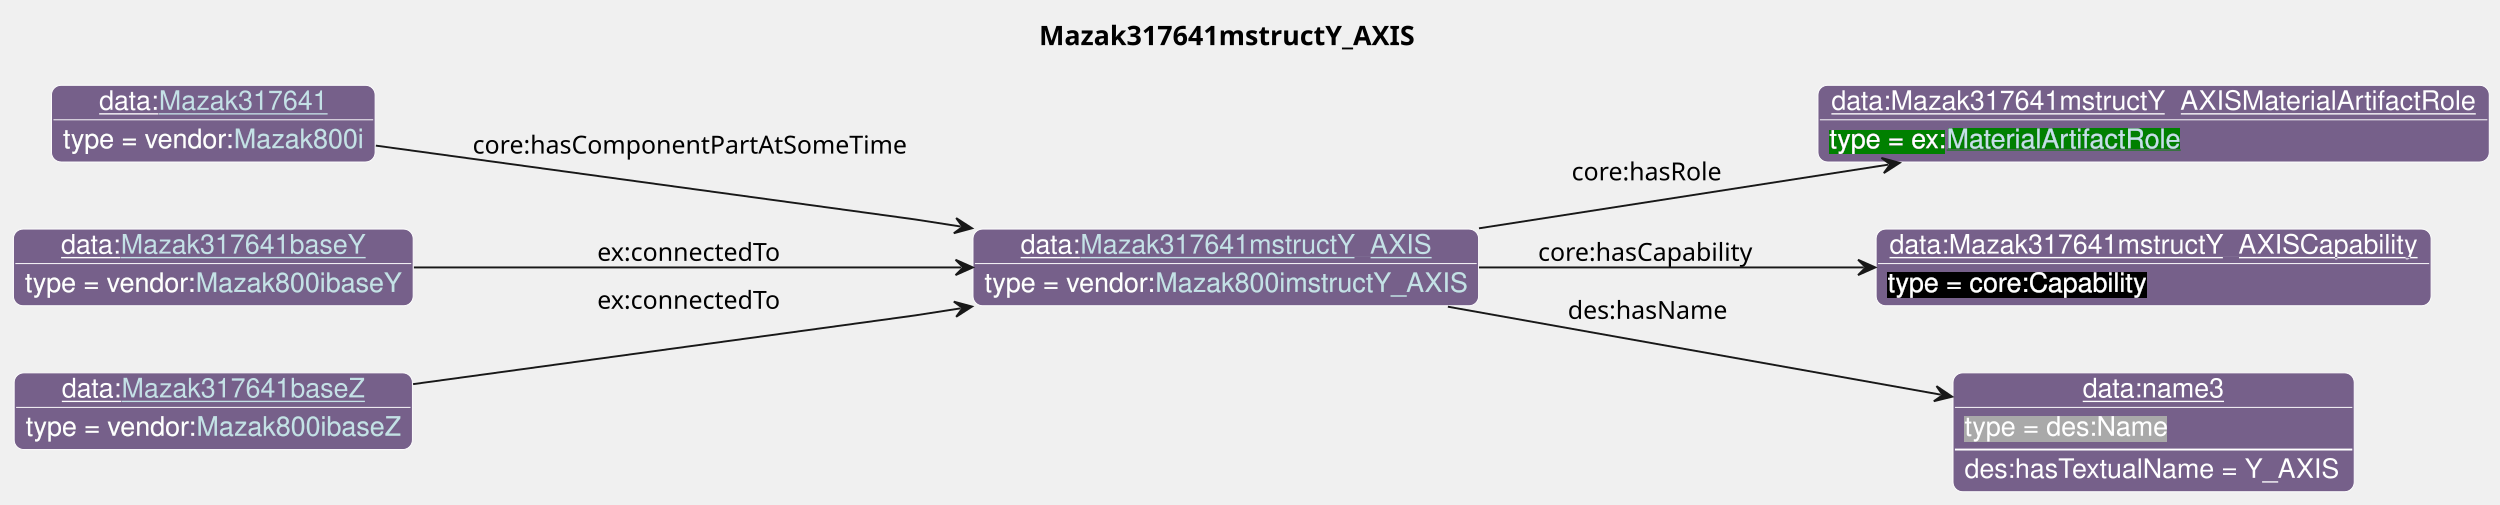
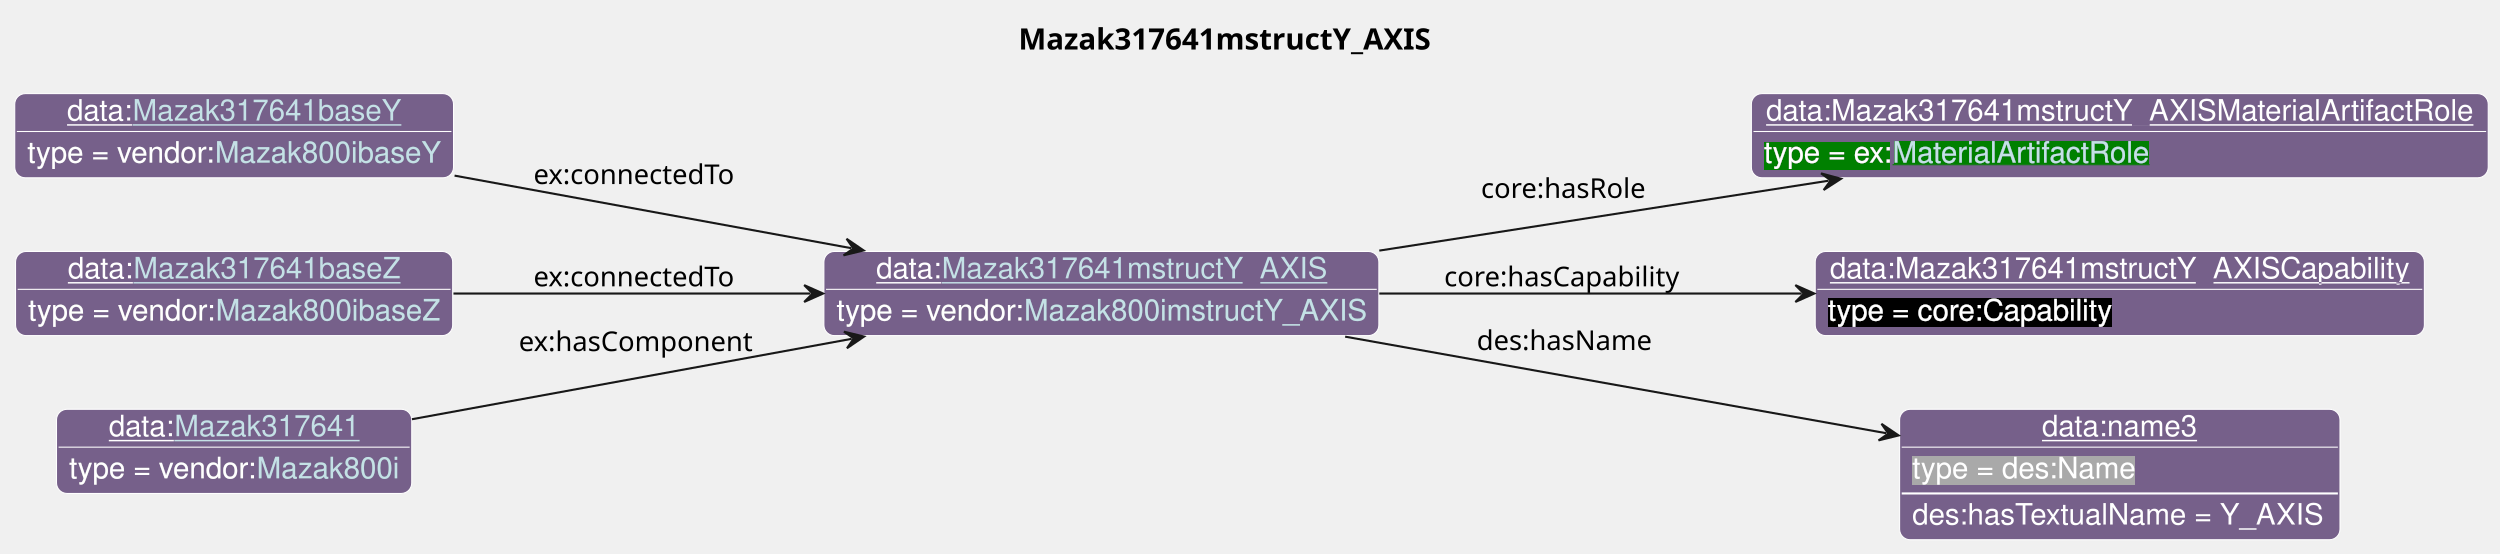
- <svg xmlns="http://www.w3.org/2000/svg" xmlns:xlink="http://www.w3.org/1999/xlink" contentStyleType="text/css" data-diagram-type="CLASS" height="263px" preserveAspectRatio="none" style="width:1304px;height:263px;background:#FFFFFF;" version="1.1" viewBox="0 0 1304 263" width="1304px" zoomAndPan="magnify">
+ <svg xmlns="http://www.w3.org/2000/svg" xmlns:xlink="http://www.w3.org/1999/xlink" contentStyleType="text/css" data-diagram-type="CLASS" height="263px" preserveAspectRatio="none" style="width:1188px;height:263px;background:#FFFFFF;" version="1.1" viewBox="0 0 1188 263" width="1188px" zoomAndPan="magnify">
  <defs>
-     <filter height="1" id="bplk0cc1f1g8n0" width="1" x="0" y="0">
+     <filter height="1" id="bbi8aoqeygcxy0" width="1" x="0" y="0">
      <feFlood flood-color="#76608A" result="flood" />
      <feComposite in="SourceGraphic" in2="flood" operator="over" />
    </filter>
-     <filter height="1" id="bplk0cc1f1g8n1" width="1" x="0" y="0">
+     <filter height="1" id="bbi8aoqeygcxy1" width="1" x="0" y="0">
      <feFlood flood-color="#008000" result="flood" />
      <feComposite in="SourceGraphic" in2="flood" operator="over" />
    </filter>
-     <filter height="1" id="bplk0cc1f1g8n2" width="1" x="0" y="0">
+     <filter height="1" id="bbi8aoqeygcxy2" width="1" x="0" y="0">
      <feFlood flood-color="#000000" result="flood" />
      <feComposite in="SourceGraphic" in2="flood" operator="over" />
    </filter>
-     <filter height="1" id="bplk0cc1f1g8n3" width="1" x="0" y="0">
+     <filter height="1" id="bbi8aoqeygcxy3" width="1" x="0" y="0">
      <feFlood flood-color="#A9A9A9" result="flood" />
      <feComposite in="SourceGraphic" in2="flood" operator="over" />
    </filter>
  </defs>
  <g>
    <g class="title" data-source-line="13">
-       <text fill="#000000" font-family="sans-serif" font-size="14" font-weight="bold" lengthAdjust="spacing" textLength="206.459" x="541.974" y="23.535">Mazak317641mstructY_AXIS</text>
+       <text fill="#000000" font-family="sans-serif" font-size="14" font-weight="bold" lengthAdjust="spacing" textLength="206.459" x="483.974" y="23.535">Mazak317641mstructY_AXIS</text>
    </g>
    <g class="entity" data-entity="o0" data-source-line="131" data-uid="ent0002" id="entity_o0">
-       <rect fill="#76608A" height="40" rx="5" ry="5" style="stroke:#FFFFFF;stroke-width:0.5;" width="263.733" x="507.51" y="119.488" />
-       <text fill="#FFFFFF" font-family="Helvetica" font-size="14" lengthAdjust="spacing" text-decoration="underline" textLength="31.138" x="532.374" y="132.269">data:</text>
+       <rect fill="#76608A" height="40" rx="5" ry="5" style="stroke:#FFFFFF;stroke-width:0.5;" width="263.733" x="391.51" y="119.488" />
+       <text fill="#FFFFFF" font-family="Helvetica" font-size="14" lengthAdjust="spacing" text-decoration="underline" textLength="31.138" x="416.374" y="132.269">data:</text>
      <a href="./Mazak317641mstructY_AXIS.html" target="_top" title="./Mazak317641mstructY_AXIS.html" xlink:actuate="onRequest" xlink:href="./Mazak317641mstructY_AXIS.html" xlink:show="new" xlink:title="./Mazak317641mstructY_AXIS.html" xlink:type="simple">
-         <text fill="#C4E1E6" font-family="Helvetica" font-size="14" lengthAdjust="spacing" text-decoration="underline" textLength="182.868" x="563.511" y="132.269">Mazak317641mstructY_AXIS</text>
+         <text fill="#C4E1E6" font-family="Helvetica" font-size="14" lengthAdjust="spacing" text-decoration="underline" textLength="182.868" x="447.512" y="132.269">Mazak317641mstructY_AXIS</text>
      </a>
-       <line style="stroke:#FFFFFF;stroke-width:0.5;" x1="508.51" x2="770.243" y1="137.488" y2="137.488" />
-       <text fill="#FFFFFF" filter="url(#bplk0cc1f1g8n0)" font-family="Helvetica" font-size="14" lengthAdjust="spacing" textLength="89.113" x="513.51" y="152.269">type = vendor:</text>
+       <line style="stroke:#FFFFFF;stroke-width:0.5;" x1="392.51" x2="654.243" y1="137.488" y2="137.488" />
+       <text fill="#FFFFFF" filter="url(#bbi8aoqeygcxy0)" font-family="Helvetica" font-size="14" lengthAdjust="spacing" textLength="89.113" x="397.51" y="152.269">type = vendor:</text>
      <a href="../Mazak.html#Mazak800imstructY_AXIS" target="_top" title="../Mazak.html#Mazak800imstructY_AXIS" xlink:actuate="onRequest" xlink:href="../Mazak.html#Mazak800imstructY_AXIS" xlink:show="new" xlink:title="../Mazak.html#Mazak800imstructY_AXIS" xlink:type="simple">
-         <text fill="#C4E1E6" filter="url(#bplk0cc1f1g8n0)" font-family="Helvetica" font-size="14" lengthAdjust="spacing" textLength="162.62" x="602.623" y="152.269">Mazak800imstructY_AXIS</text>
-         <line style="stroke:#76608A;stroke-width:0.5;" x1="602.623" x2="765.243" y1="153.269" y2="153.269" />
+         <text fill="#C4E1E6" filter="url(#bbi8aoqeygcxy0)" font-family="Helvetica" font-size="14" lengthAdjust="spacing" textLength="162.62" x="486.623" y="152.269">Mazak800imstructY_AXIS</text>
+         <line style="stroke:#76608A;stroke-width:0.5;" x1="486.623" x2="649.243" y1="153.269" y2="153.269" />
      </a>
    </g>
    <g class="entity" data-entity="o1" data-source-line="131" data-uid="ent0003" id="entity_o1">
-       <rect fill="#76608A" height="40" rx="5" ry="5" style="stroke:#FFFFFF;stroke-width:0.5;" width="350.157" x="948.25" y="44.488" />
-       <text fill="#FFFFFF" font-family="Helvetica" font-size="14" lengthAdjust="spacing" text-decoration="underline" textLength="336.157" x="955.25" y="57.269">data:Mazak317641mstructY_AXISMaterialArtifactRole</text>
-       <line style="stroke:#FFFFFF;stroke-width:0.5;" x1="949.25" x2="1297.407" y1="62.488" y2="62.488" />
-       <text fill="#FFFFFF" filter="url(#bplk0cc1f1g8n1)" font-family="Helvetica" font-size="14" lengthAdjust="spacing" textLength="61.093" x="954.25" y="77.269">type = ex:</text>
+       <rect fill="#76608A" height="40" rx="5" ry="5" style="stroke:#FFFFFF;stroke-width:0.5;" width="350.157" x="832.25" y="44.488" />
+       <text fill="#FFFFFF" font-family="Helvetica" font-size="14" lengthAdjust="spacing" text-decoration="underline" textLength="336.157" x="839.25" y="57.269">data:Mazak317641mstructY_AXISMaterialArtifactRole</text>
+       <line style="stroke:#FFFFFF;stroke-width:0.5;" x1="833.25" x2="1181.407" y1="62.488" y2="62.488" />
+       <text fill="#FFFFFF" filter="url(#bbi8aoqeygcxy1)" font-family="Helvetica" font-size="14" lengthAdjust="spacing" textLength="61.093" x="838.25" y="77.269">type = ex:</text>
      <a href="../Example.html#MaterialArtifactRole" target="_top" title="../Example.html#MaterialArtifactRole" xlink:actuate="onRequest" xlink:href="../Example.html#MaterialArtifactRole" xlink:show="new" xlink:title="../Example.html#MaterialArtifactRole" xlink:type="simple">
-         <text fill="#C4E1E6" filter="url(#bplk0cc1f1g8n1)" font-family="Helvetica" font-size="14" lengthAdjust="spacing" textLength="122.151" x="1015.343" y="77.269">MaterialArtifactRole</text>
-         <line style="stroke:#008000;stroke-width:0.5;" x1="1015.343" x2="1137.494" y1="78.269" y2="78.269" />
+         <text fill="#C4E1E6" filter="url(#bbi8aoqeygcxy1)" font-family="Helvetica" font-size="14" lengthAdjust="spacing" textLength="122.151" x="899.343" y="77.269">MaterialArtifactRole</text>
+         <line style="stroke:#008000;stroke-width:0.5;" x1="899.343" x2="1021.494" y1="78.269" y2="78.269" />
      </a>
    </g>
    <g class="entity" data-entity="o2" data-source-line="131" data-uid="ent0004" id="entity_o2">
-       <rect fill="#76608A" height="40" rx="5" ry="5" style="stroke:#FFFFFF;stroke-width:0.5;" width="289.481" x="978.58" y="119.488" />
-       <text fill="#FFFFFF" font-family="Helvetica" font-size="14" lengthAdjust="spacing" text-decoration="underline" textLength="275.481" x="985.58" y="132.269">data:Mazak317641mstructY_AXISCapability</text>
-       <line style="stroke:#FFFFFF;stroke-width:0.5;" x1="979.58" x2="1267.061" y1="137.488" y2="137.488" />
-       <text fill="#FFFFFF" filter="url(#bplk0cc1f1g8n2)" font-family="Helvetica" font-size="14" lengthAdjust="spacing" textLength="135.017" x="984.58" y="152.269">type = core:Capability</text>
+       <rect fill="#76608A" height="40" rx="5" ry="5" style="stroke:#FFFFFF;stroke-width:0.5;" width="289.481" x="862.58" y="119.488" />
+       <text fill="#FFFFFF" font-family="Helvetica" font-size="14" lengthAdjust="spacing" text-decoration="underline" textLength="275.481" x="869.58" y="132.269">data:Mazak317641mstructY_AXISCapability</text>
+       <line style="stroke:#FFFFFF;stroke-width:0.5;" x1="863.58" x2="1151.061" y1="137.488" y2="137.488" />
+       <text fill="#FFFFFF" filter="url(#bbi8aoqeygcxy2)" font-family="Helvetica" font-size="14" lengthAdjust="spacing" textLength="135.017" x="868.58" y="152.269">type = core:Capability</text>
    </g>
    <g class="entity" data-entity="o3" data-source-line="131" data-uid="ent0005" id="entity_o3">
-       <rect fill="#76608A" height="62" rx="5" ry="5" style="stroke:#FFFFFF;stroke-width:0.5;" width="209.272" x="1018.69" y="194.488" />
-       <text fill="#FFFFFF" font-family="Helvetica" font-size="14" lengthAdjust="spacing" text-decoration="underline" textLength="73.944" x="1086.354" y="207.269">data:name3</text>
-       <line style="stroke:#FFFFFF;stroke-width:0.5;" x1="1019.69" x2="1226.961" y1="212.488" y2="212.488" />
-       <text fill="#FFFFFF" filter="url(#bplk0cc1f1g8n3)" font-family="Helvetica" font-size="14" lengthAdjust="spacing" textLength="106.224" x="1024.69" y="227.269">type = des:Name</text>
-       <line style="stroke:#FFFFFF;stroke-width:1;" x1="1019.69" x2="1226.961" y1="234.488" y2="234.488" />
-       <text fill="#FFFFFF" font-family="Helvetica" font-size="14" lengthAdjust="spacing" textLength="197.272" x="1024.69" y="249.269">des:hasTextualName = Y_AXIS</text>
+       <rect fill="#76608A" height="62" rx="5" ry="5" style="stroke:#FFFFFF;stroke-width:0.5;" width="209.272" x="902.69" y="194.488" />
+       <text fill="#FFFFFF" font-family="Helvetica" font-size="14" lengthAdjust="spacing" text-decoration="underline" textLength="73.944" x="970.354" y="207.269">data:name3</text>
+       <line style="stroke:#FFFFFF;stroke-width:0.5;" x1="903.69" x2="1110.961" y1="212.488" y2="212.488" />
+       <text fill="#FFFFFF" filter="url(#bbi8aoqeygcxy3)" font-family="Helvetica" font-size="14" lengthAdjust="spacing" textLength="106.224" x="908.69" y="227.269">type = des:Name</text>
+       <line style="stroke:#FFFFFF;stroke-width:1;" x1="903.69" x2="1110.961" y1="234.488" y2="234.488" />
+       <text fill="#FFFFFF" font-family="Helvetica" font-size="14" lengthAdjust="spacing" textLength="197.272" x="908.69" y="249.269">des:hasTextualName = Y_AXIS</text>
    </g>
    <g class="entity" data-entity="o4" data-source-line="131" data-uid="ent0006" id="entity_o4">
-       <rect fill="#76608A" height="40" rx="5" ry="5" style="stroke:#FFFFFF;stroke-width:0.5;" width="168.816" x="26.85" y="44.488" />
-       <text fill="#FFFFFF" font-family="Helvetica" font-size="14" lengthAdjust="spacing" text-decoration="underline" textLength="31.138" x="51.714" y="57.269">data:</text>
-       <a href="./Mazak317641.html" target="_top" title="./Mazak317641.html" xlink:actuate="onRequest" xlink:href="./Mazak317641.html" xlink:show="new" xlink:title="./Mazak317641.html" xlink:type="simple">
-         <text fill="#C4E1E6" font-family="Helvetica" font-size="14" lengthAdjust="spacing" text-decoration="underline" textLength="87.951" x="82.852" y="57.269">Mazak317641</text>
+       <rect fill="#76608A" height="40" rx="5" ry="5" style="stroke:#FFFFFF;stroke-width:0.5;" width="208.513" x="7" y="44.488" />
+       <text fill="#FFFFFF" font-family="Helvetica" font-size="14" lengthAdjust="spacing" text-decoration="underline" textLength="31.138" x="31.864" y="57.269">data:</text>
+       <a href="./Mazak317641baseY.html" target="_top" title="./Mazak317641baseY.html" xlink:actuate="onRequest" xlink:href="./Mazak317641baseY.html" xlink:show="new" xlink:title="./Mazak317641baseY.html" xlink:type="simple">
+         <text fill="#C4E1E6" font-family="Helvetica" font-size="14" lengthAdjust="spacing" text-decoration="underline" textLength="127.647" x="63.002" y="57.269">Mazak317641baseY</text>
      </a>
-       <line style="stroke:#FFFFFF;stroke-width:0.5;" x1="27.85" x2="194.666" y1="62.488" y2="62.488" />
-       <text fill="#FFFFFF" filter="url(#bplk0cc1f1g8n0)" font-family="Helvetica" font-size="14" lengthAdjust="spacing" textLength="89.113" x="32.85" y="77.269">type = vendor:</text>
-       <a href="../Mazak.html#Mazak800i" target="_top" title="../Mazak.html#Mazak800i" xlink:actuate="onRequest" xlink:href="../Mazak.html#Mazak800i" xlink:show="new" xlink:title="../Mazak.html#Mazak800i" xlink:type="simple">
-         <text fill="#C4E1E6" filter="url(#bplk0cc1f1g8n0)" font-family="Helvetica" font-size="14" lengthAdjust="spacing" textLength="67.703" x="121.963" y="77.269">Mazak800i</text>
-         <line style="stroke:#76608A;stroke-width:0.5;" x1="121.963" x2="189.666" y1="78.269" y2="78.269" />
+       <line style="stroke:#FFFFFF;stroke-width:0.5;" x1="8" x2="214.513" y1="62.488" y2="62.488" />
+       <text fill="#FFFFFF" filter="url(#bbi8aoqeygcxy0)" font-family="Helvetica" font-size="14" lengthAdjust="spacing" textLength="89.113" x="13" y="77.269">type = vendor:</text>
+       <a href="../Mazak.html#Mazak800ibaseY" target="_top" title="../Mazak.html#Mazak800ibaseY" xlink:actuate="onRequest" xlink:href="../Mazak.html#Mazak800ibaseY" xlink:show="new" xlink:title="../Mazak.html#Mazak800ibaseY" xlink:type="simple">
+         <text fill="#C4E1E6" filter="url(#bbi8aoqeygcxy0)" font-family="Helvetica" font-size="14" lengthAdjust="spacing" textLength="107.399" x="102.113" y="77.269">Mazak800ibaseY</text>
+         <line style="stroke:#76608A;stroke-width:0.5;" x1="102.113" x2="209.513" y1="78.269" y2="78.269" />
      </a>
    </g>
    <g class="entity" data-entity="o5" data-source-line="131" data-uid="ent0007" id="entity_o5">
-       <rect fill="#76608A" height="40" rx="5" ry="5" style="stroke:#FFFFFF;stroke-width:0.5;" width="208.513" x="7" y="119.488" />
-       <text fill="#FFFFFF" font-family="Helvetica" font-size="14" lengthAdjust="spacing" text-decoration="underline" textLength="31.138" x="31.864" y="132.269">data:</text>
-       <a href="./Mazak317641baseY.html" target="_top" title="./Mazak317641baseY.html" xlink:actuate="onRequest" xlink:href="./Mazak317641baseY.html" xlink:show="new" xlink:title="./Mazak317641baseY.html" xlink:type="simple">
-         <text fill="#C4E1E6" font-family="Helvetica" font-size="14" lengthAdjust="spacing" text-decoration="underline" textLength="127.647" x="63.002" y="132.269">Mazak317641baseY</text>
+       <rect fill="#76608A" height="40" rx="5" ry="5" style="stroke:#FFFFFF;stroke-width:0.5;" width="207.727" x="7.39" y="119.488" />
+       <text fill="#FFFFFF" font-family="Helvetica" font-size="14" lengthAdjust="spacing" text-decoration="underline" textLength="31.138" x="32.254" y="132.269">data:</text>
+       <a href="./Mazak317641baseZ.html" target="_top" title="./Mazak317641baseZ.html" xlink:actuate="onRequest" xlink:href="./Mazak317641baseZ.html" xlink:show="new" xlink:title="./Mazak317641baseZ.html" xlink:type="simple">
+         <text fill="#C4E1E6" font-family="Helvetica" font-size="14" lengthAdjust="spacing" text-decoration="underline" textLength="126.861" x="63.392" y="132.269">Mazak317641baseZ</text>
      </a>
-       <line style="stroke:#FFFFFF;stroke-width:0.5;" x1="8" x2="214.513" y1="137.488" y2="137.488" />
-       <text fill="#FFFFFF" filter="url(#bplk0cc1f1g8n0)" font-family="Helvetica" font-size="14" lengthAdjust="spacing" textLength="89.113" x="13" y="152.269">type = vendor:</text>
-       <a href="../Mazak.html#Mazak800ibaseY" target="_top" title="../Mazak.html#Mazak800ibaseY" xlink:actuate="onRequest" xlink:href="../Mazak.html#Mazak800ibaseY" xlink:show="new" xlink:title="../Mazak.html#Mazak800ibaseY" xlink:type="simple">
-         <text fill="#C4E1E6" filter="url(#bplk0cc1f1g8n0)" font-family="Helvetica" font-size="14" lengthAdjust="spacing" textLength="107.399" x="102.113" y="152.269">Mazak800ibaseY</text>
-         <line style="stroke:#76608A;stroke-width:0.5;" x1="102.113" x2="209.513" y1="153.269" y2="153.269" />
+       <line style="stroke:#FFFFFF;stroke-width:0.5;" x1="8.39" x2="214.117" y1="137.488" y2="137.488" />
+       <text fill="#FFFFFF" filter="url(#bbi8aoqeygcxy0)" font-family="Helvetica" font-size="14" lengthAdjust="spacing" textLength="89.113" x="13.39" y="152.269">type = vendor:</text>
+       <a href="../Mazak.html#Mazak800ibaseZ" target="_top" title="../Mazak.html#Mazak800ibaseZ" xlink:actuate="onRequest" xlink:href="../Mazak.html#Mazak800ibaseZ" xlink:show="new" xlink:title="../Mazak.html#Mazak800ibaseZ" xlink:type="simple">
+         <text fill="#C4E1E6" filter="url(#bbi8aoqeygcxy0)" font-family="Helvetica" font-size="14" lengthAdjust="spacing" textLength="106.613" x="102.503" y="152.269">Mazak800ibaseZ</text>
+         <line style="stroke:#76608A;stroke-width:0.5;" x1="102.503" x2="209.117" y1="153.269" y2="153.269" />
      </a>
    </g>
    <g class="entity" data-entity="o6" data-source-line="131" data-uid="ent0008" id="entity_o6">
-       <rect fill="#76608A" height="40" rx="5" ry="5" style="stroke:#FFFFFF;stroke-width:0.5;" width="207.727" x="7.39" y="194.488" />
-       <text fill="#FFFFFF" font-family="Helvetica" font-size="14" lengthAdjust="spacing" text-decoration="underline" textLength="31.138" x="32.254" y="207.269">data:</text>
-       <a href="./Mazak317641baseZ.html" target="_top" title="./Mazak317641baseZ.html" xlink:actuate="onRequest" xlink:href="./Mazak317641baseZ.html" xlink:show="new" xlink:title="./Mazak317641baseZ.html" xlink:type="simple">
-         <text fill="#C4E1E6" font-family="Helvetica" font-size="14" lengthAdjust="spacing" text-decoration="underline" textLength="126.861" x="63.392" y="207.269">Mazak317641baseZ</text>
+       <rect fill="#76608A" height="40" rx="5" ry="5" style="stroke:#FFFFFF;stroke-width:0.5;" width="168.816" x="26.85" y="194.488" />
+       <text fill="#FFFFFF" font-family="Helvetica" font-size="14" lengthAdjust="spacing" text-decoration="underline" textLength="31.138" x="51.714" y="207.269">data:</text>
+       <a href="./Mazak317641.html" target="_top" title="./Mazak317641.html" xlink:actuate="onRequest" xlink:href="./Mazak317641.html" xlink:show="new" xlink:title="./Mazak317641.html" xlink:type="simple">
+         <text fill="#C4E1E6" font-family="Helvetica" font-size="14" lengthAdjust="spacing" text-decoration="underline" textLength="87.951" x="82.852" y="207.269">Mazak317641</text>
      </a>
-       <line style="stroke:#FFFFFF;stroke-width:0.5;" x1="8.39" x2="214.117" y1="212.488" y2="212.488" />
-       <text fill="#FFFFFF" filter="url(#bplk0cc1f1g8n0)" font-family="Helvetica" font-size="14" lengthAdjust="spacing" textLength="89.113" x="13.39" y="227.269">type = vendor:</text>
-       <a href="../Mazak.html#Mazak800ibaseZ" target="_top" title="../Mazak.html#Mazak800ibaseZ" xlink:actuate="onRequest" xlink:href="../Mazak.html#Mazak800ibaseZ" xlink:show="new" xlink:title="../Mazak.html#Mazak800ibaseZ" xlink:type="simple">
-         <text fill="#C4E1E6" filter="url(#bplk0cc1f1g8n0)" font-family="Helvetica" font-size="14" lengthAdjust="spacing" textLength="106.613" x="102.503" y="227.269">Mazak800ibaseZ</text>
-         <line style="stroke:#76608A;stroke-width:0.5;" x1="102.503" x2="209.117" y1="228.269" y2="228.269" />
+       <line style="stroke:#FFFFFF;stroke-width:0.5;" x1="27.85" x2="194.666" y1="212.488" y2="212.488" />
+       <text fill="#FFFFFF" filter="url(#bbi8aoqeygcxy0)" font-family="Helvetica" font-size="14" lengthAdjust="spacing" textLength="89.113" x="32.85" y="227.269">type = vendor:</text>
+       <a href="../Mazak.html#Mazak800i" target="_top" title="../Mazak.html#Mazak800i" xlink:actuate="onRequest" xlink:href="../Mazak.html#Mazak800i" xlink:show="new" xlink:title="../Mazak.html#Mazak800i" xlink:type="simple">
+         <text fill="#C4E1E6" filter="url(#bbi8aoqeygcxy0)" font-family="Helvetica" font-size="14" lengthAdjust="spacing" textLength="67.703" x="121.963" y="227.269">Mazak800i</text>
+         <line style="stroke:#76608A;stroke-width:0.5;" x1="121.963" x2="189.666" y1="228.269" y2="228.269" />
      </a>
    </g>
    <g class="link" data-entity-1="o0" data-entity-2="o1" data-source-line="195" data-uid="lnk9" id="link_o0_o1">
-       <path codeLine="195" d="M771.44,119.088 C839.59,108.488 916.741,96.481 984.951,85.871" fill="none" id="o0-to-o1" style="stroke:#181818;stroke-width:1;" />
-       <polygon fill="#181818" points="990.88,84.948,981.372,82.379,985.939,85.717,982.602,90.284,990.88,84.948" style="stroke:#181818;stroke-width:1;" />
-       <text fill="#000000" font-family="sans-serif" font-size="13" lengthAdjust="spacing" textLength="80.399" x="819.75" y="94.067">core:hasRole</text>
+       <path codeLine="195" d="M655.44,119.088 C723.59,108.488 800.741,96.481 868.951,85.871" fill="none" id="o0-to-o1" style="stroke:#181818;stroke-width:1;" />
+       <polygon fill="#181818" points="874.88,84.948,865.372,82.379,869.939,85.717,866.602,90.284,874.88,84.948" style="stroke:#181818;stroke-width:1;" />
+       <text fill="#000000" font-family="sans-serif" font-size="13" lengthAdjust="spacing" textLength="80.399" x="703.75" y="94.067">core:hasRole</text>
    </g>
    <g class="link" data-entity-1="o0" data-entity-2="o2" data-source-line="195" data-uid="lnk10" id="link_o0_o2">
-       <path codeLine="195" d="M771.44,139.488 C835.41,139.488 906.53,139.488 972.16,139.488" fill="none" id="o0-to-o2" style="stroke:#181818;stroke-width:1;" />
-       <polygon fill="#181818" points="978.16,139.488,969.16,135.488,973.16,139.488,969.16,143.488,978.16,139.488" style="stroke:#181818;stroke-width:1;" />
-       <text fill="#000000" font-family="sans-serif" font-size="13" lengthAdjust="spacing" textLength="115.838" x="802.25" y="136.057">core:hasCapability</text>
+       <path codeLine="195" d="M655.44,139.488 C719.41,139.488 790.53,139.488 856.16,139.488" fill="none" id="o0-to-o2" style="stroke:#181818;stroke-width:1;" />
+       <polygon fill="#181818" points="862.16,139.488,853.16,135.488,857.16,139.488,853.16,143.488,862.16,139.488" style="stroke:#181818;stroke-width:1;" />
+       <text fill="#000000" font-family="sans-serif" font-size="13" lengthAdjust="spacing" textLength="115.838" x="686.25" y="136.057">core:hasCapability</text>
    </g>
    <g class="link" data-entity-1="o0" data-entity-2="o3" data-source-line="195" data-uid="lnk11" id="link_o0_o3">
-       <path codeLine="195" d="M755.21,159.978 C835.11,174.238 934.883,192.044 1012.333,205.864" fill="none" id="o0-to-o3" style="stroke:#181818;stroke-width:1;" />
-       <polygon fill="#181818" points="1018.24,206.918,1010.083,201.399,1013.318,206.04,1008.677,209.275,1018.24,206.918" style="stroke:#181818;stroke-width:1;" />
-       <text fill="#000000" font-family="sans-serif" font-size="13" lengthAdjust="spacing" textLength="84.202" x="817.75" y="166.327">des:hasName</text>
+       <path codeLine="195" d="M639.21,159.978 C719.11,174.238 818.883,192.044 896.333,205.864" fill="none" id="o0-to-o3" style="stroke:#181818;stroke-width:1;" />
+       <polygon fill="#181818" points="902.24,206.918,894.083,201.399,897.318,206.04,892.677,209.275,902.24,206.918" style="stroke:#181818;stroke-width:1;" />
+       <text fill="#000000" font-family="sans-serif" font-size="13" lengthAdjust="spacing" textLength="84.202" x="701.75" y="166.327">des:hasName</text>
    </g>
    <g class="link" data-entity-1="o4" data-entity-2="o0" data-source-line="195" data-uid="lnk12" id="link_o4_o0">
-       <path codeLine="195" d="M196.05,75.958 C303.89,90.718 477.51,114.488 477.51,114.488 C477.51,114.488 483.611,115.436 501.091,118.156" fill="none" id="o4-to-o0" style="stroke:#181818;stroke-width:1;" />
-       <polygon fill="#181818" points="507.02,119.078,498.742,113.742,502.079,118.309,497.512,121.647,507.02,119.078" style="stroke:#181818;stroke-width:1;" />
-       <text fill="#000000" font-family="sans-serif" font-size="13" lengthAdjust="spacing" textLength="230.82" x="246.51" y="80.107">core:hasComponentPartAtSomeTime</text>
+       <path codeLine="195" d="M216.01,83.458 C275.34,94.308 343.868,106.849 404.518,117.939" fill="none" id="o4-to-o0" style="stroke:#181818;stroke-width:1;" />
+       <polygon fill="#181818" points="410.42,119.018,402.286,113.465,405.502,118.119,400.847,121.334,410.42,119.018" style="stroke:#181818;stroke-width:1;" />
+       <text fill="#000000" font-family="sans-serif" font-size="13" lengthAdjust="spacing" textLength="100.502" x="253.51" y="87.457">ex:connectedTo</text>
    </g>
    <g class="link" data-entity-1="o5" data-entity-2="o0" data-source-line="195" data-uid="lnk13" id="link_o5_o0">
-       <path codeLine="195" d="M215.89,139.488 C299.41,139.488 411.36,139.488 501.42,139.488" fill="none" id="o5-to-o0" style="stroke:#181818;stroke-width:1;" />
-       <polygon fill="#181818" points="507.42,139.488,498.42,135.488,502.42,139.488,498.42,143.488,507.42,139.488" style="stroke:#181818;stroke-width:1;" />
-       <text fill="#000000" font-family="sans-serif" font-size="13" lengthAdjust="spacing" textLength="100.502" x="311.51" y="136.057">ex:connectedTo</text>
+       <path codeLine="195" d="M215.48,139.488 C268.75,139.488 328.31,139.488 385.14,139.488" fill="none" id="o5-to-o0" style="stroke:#181818;stroke-width:1;" />
+       <polygon fill="#181818" points="391.14,139.488,382.14,135.488,386.14,139.488,382.14,143.488,391.14,139.488" style="stroke:#181818;stroke-width:1;" />
+       <text fill="#000000" font-family="sans-serif" font-size="13" lengthAdjust="spacing" textLength="100.502" x="253.51" y="136.057">ex:connectedTo</text>
    </g>
    <g class="link" data-entity-1="o6" data-entity-2="o0" data-source-line="195" data-uid="lnk14" id="link_o6_o0">
-       <path codeLine="195" d="M215.46,200.358 C323.47,185.578 477.51,164.488 477.51,164.488 C477.51,164.488 483.611,163.541 501.091,160.821" fill="none" id="o6-to-o0" style="stroke:#181818;stroke-width:1;" />
-       <polygon fill="#181818" points="507.02,159.898,497.512,157.33,502.079,160.667,498.742,165.234,507.02,159.898" style="stroke:#181818;stroke-width:1;" />
-       <text fill="#000000" font-family="sans-serif" font-size="13" lengthAdjust="spacing" textLength="100.502" x="311.51" y="161.057">ex:connectedTo</text>
+       <path codeLine="195" d="M195.75,199.218 C257.69,187.888 336.908,173.408 404.718,161.008" fill="none" id="o6-to-o0" style="stroke:#181818;stroke-width:1;" />
+       <polygon fill="#181818" points="410.62,159.928,401.047,157.613,405.702,160.828,402.486,165.482,410.62,159.928" style="stroke:#181818;stroke-width:1;" />
+       <text fill="#000000" font-family="sans-serif" font-size="13" lengthAdjust="spacing" textLength="114.728" x="246.51" y="166.837">ex:hasComponent</text>
    </g>
  </g>
</svg>
